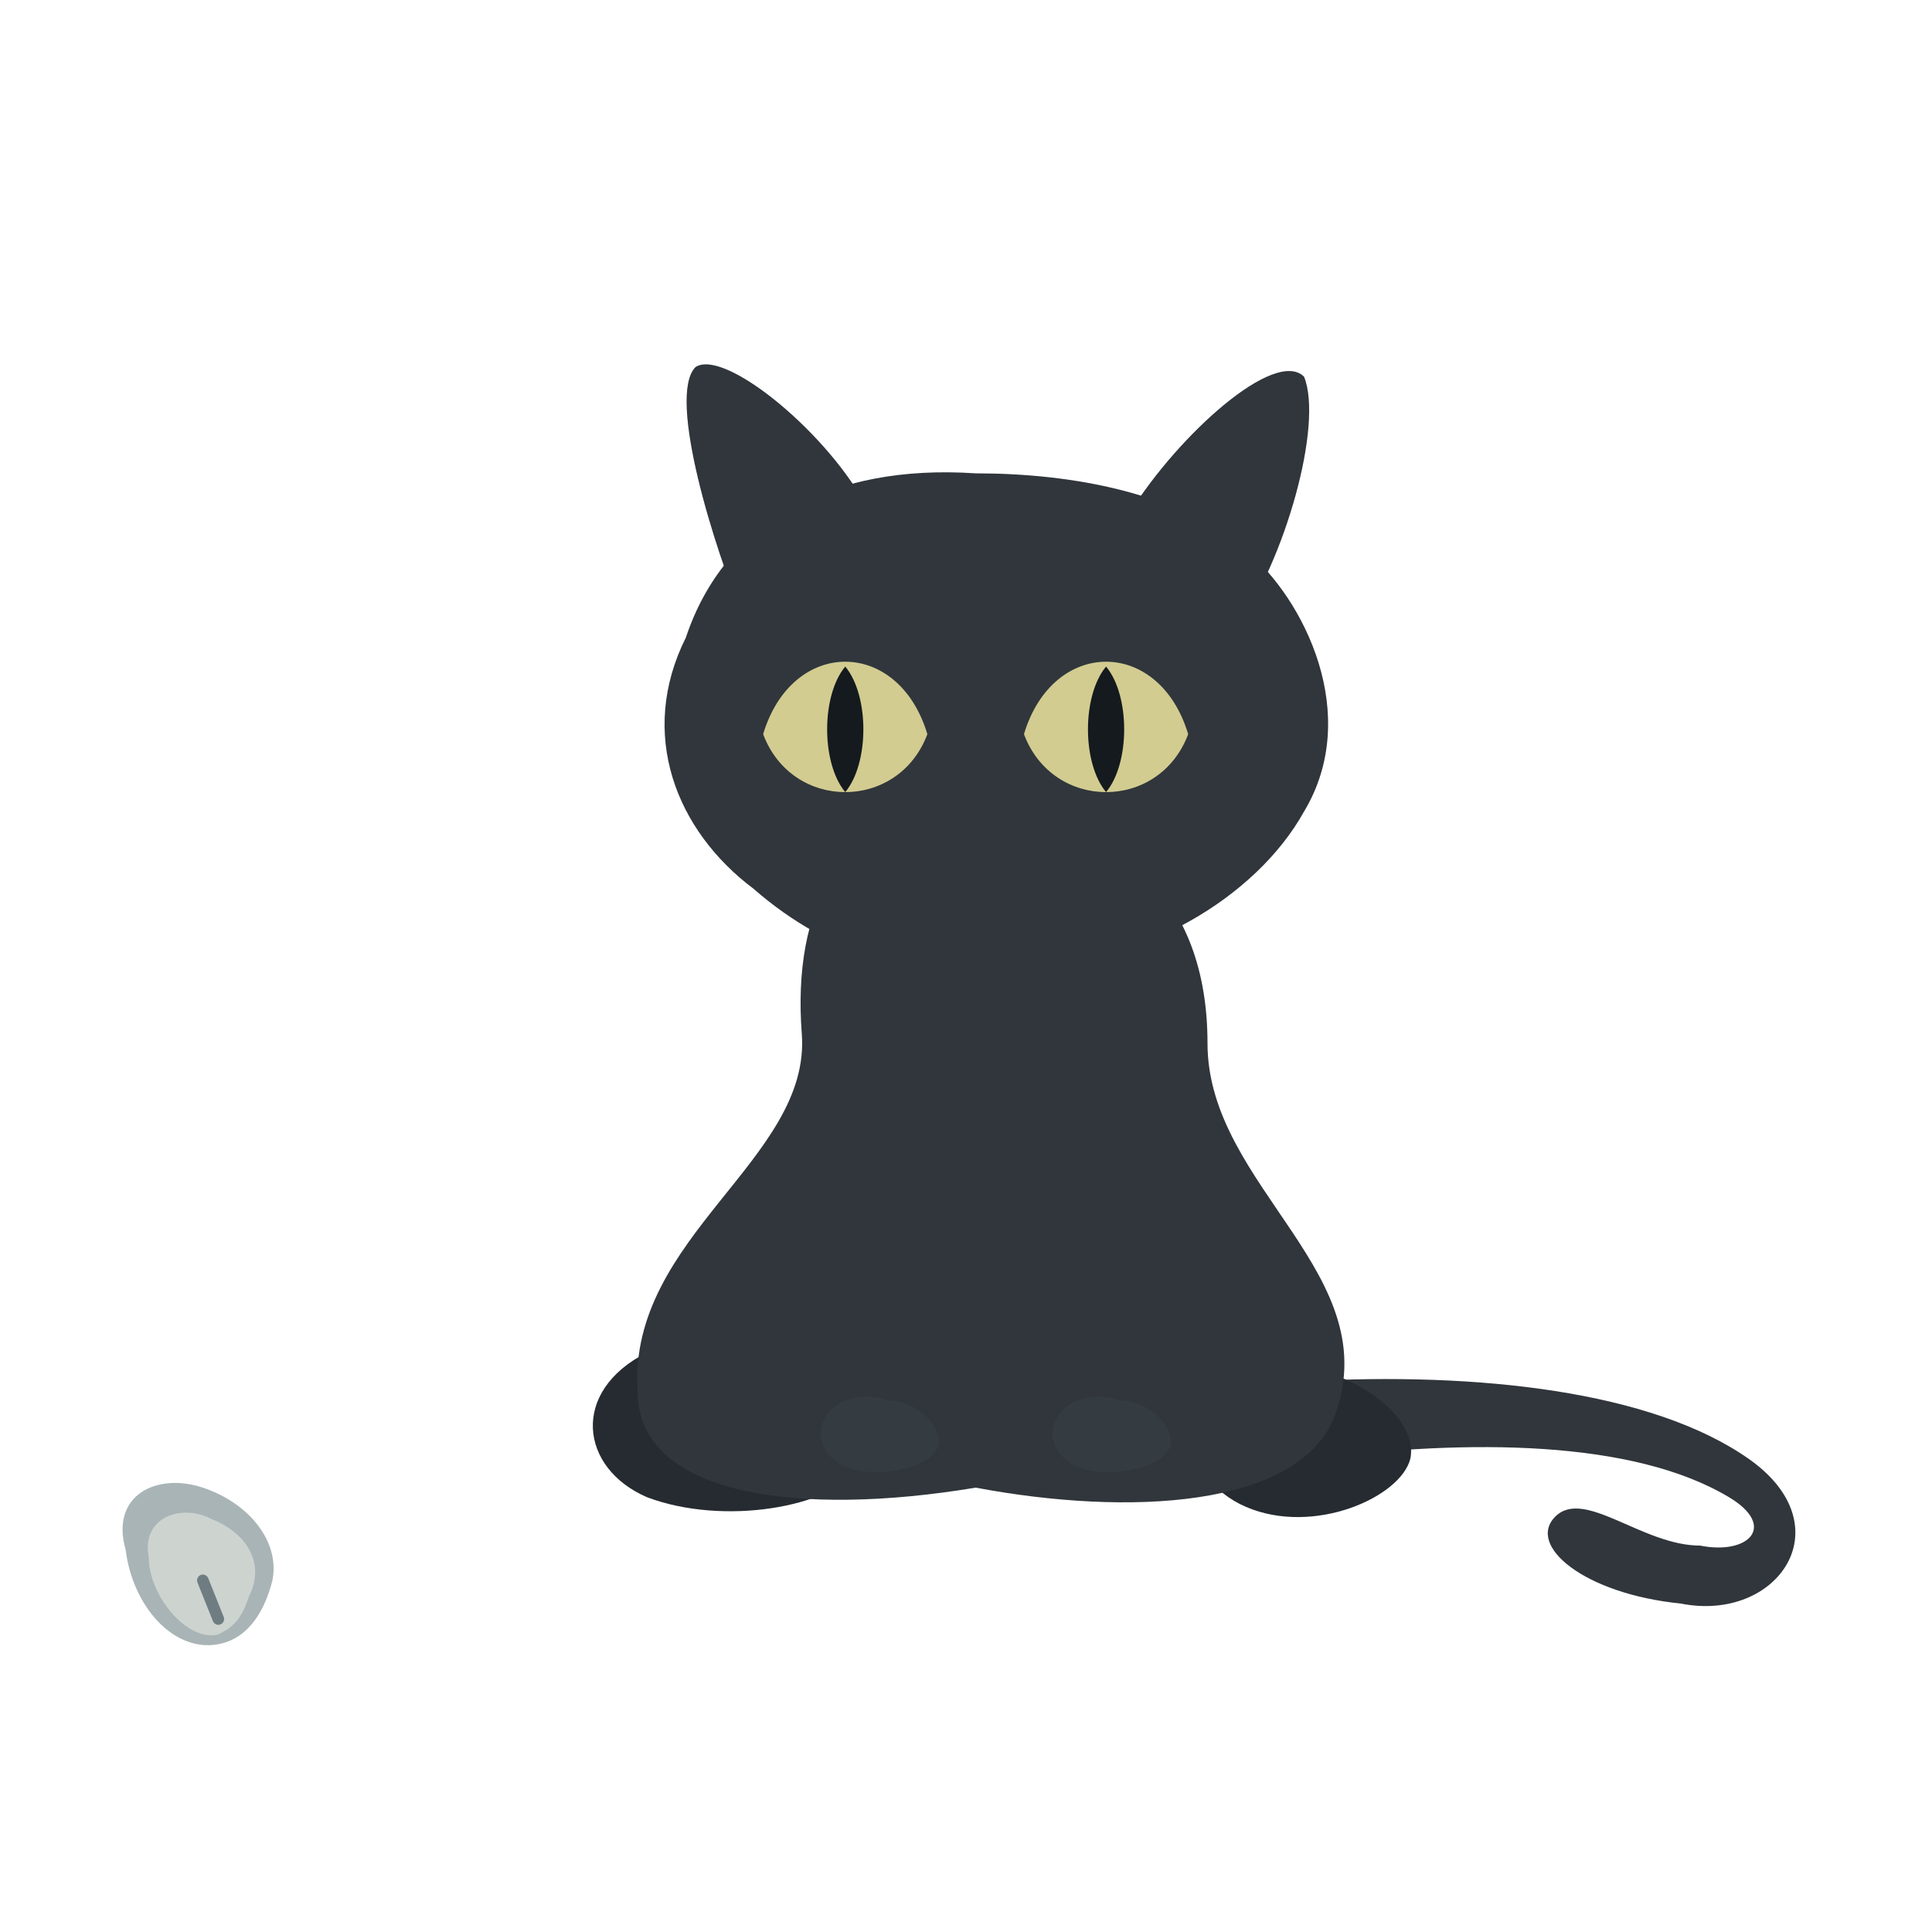
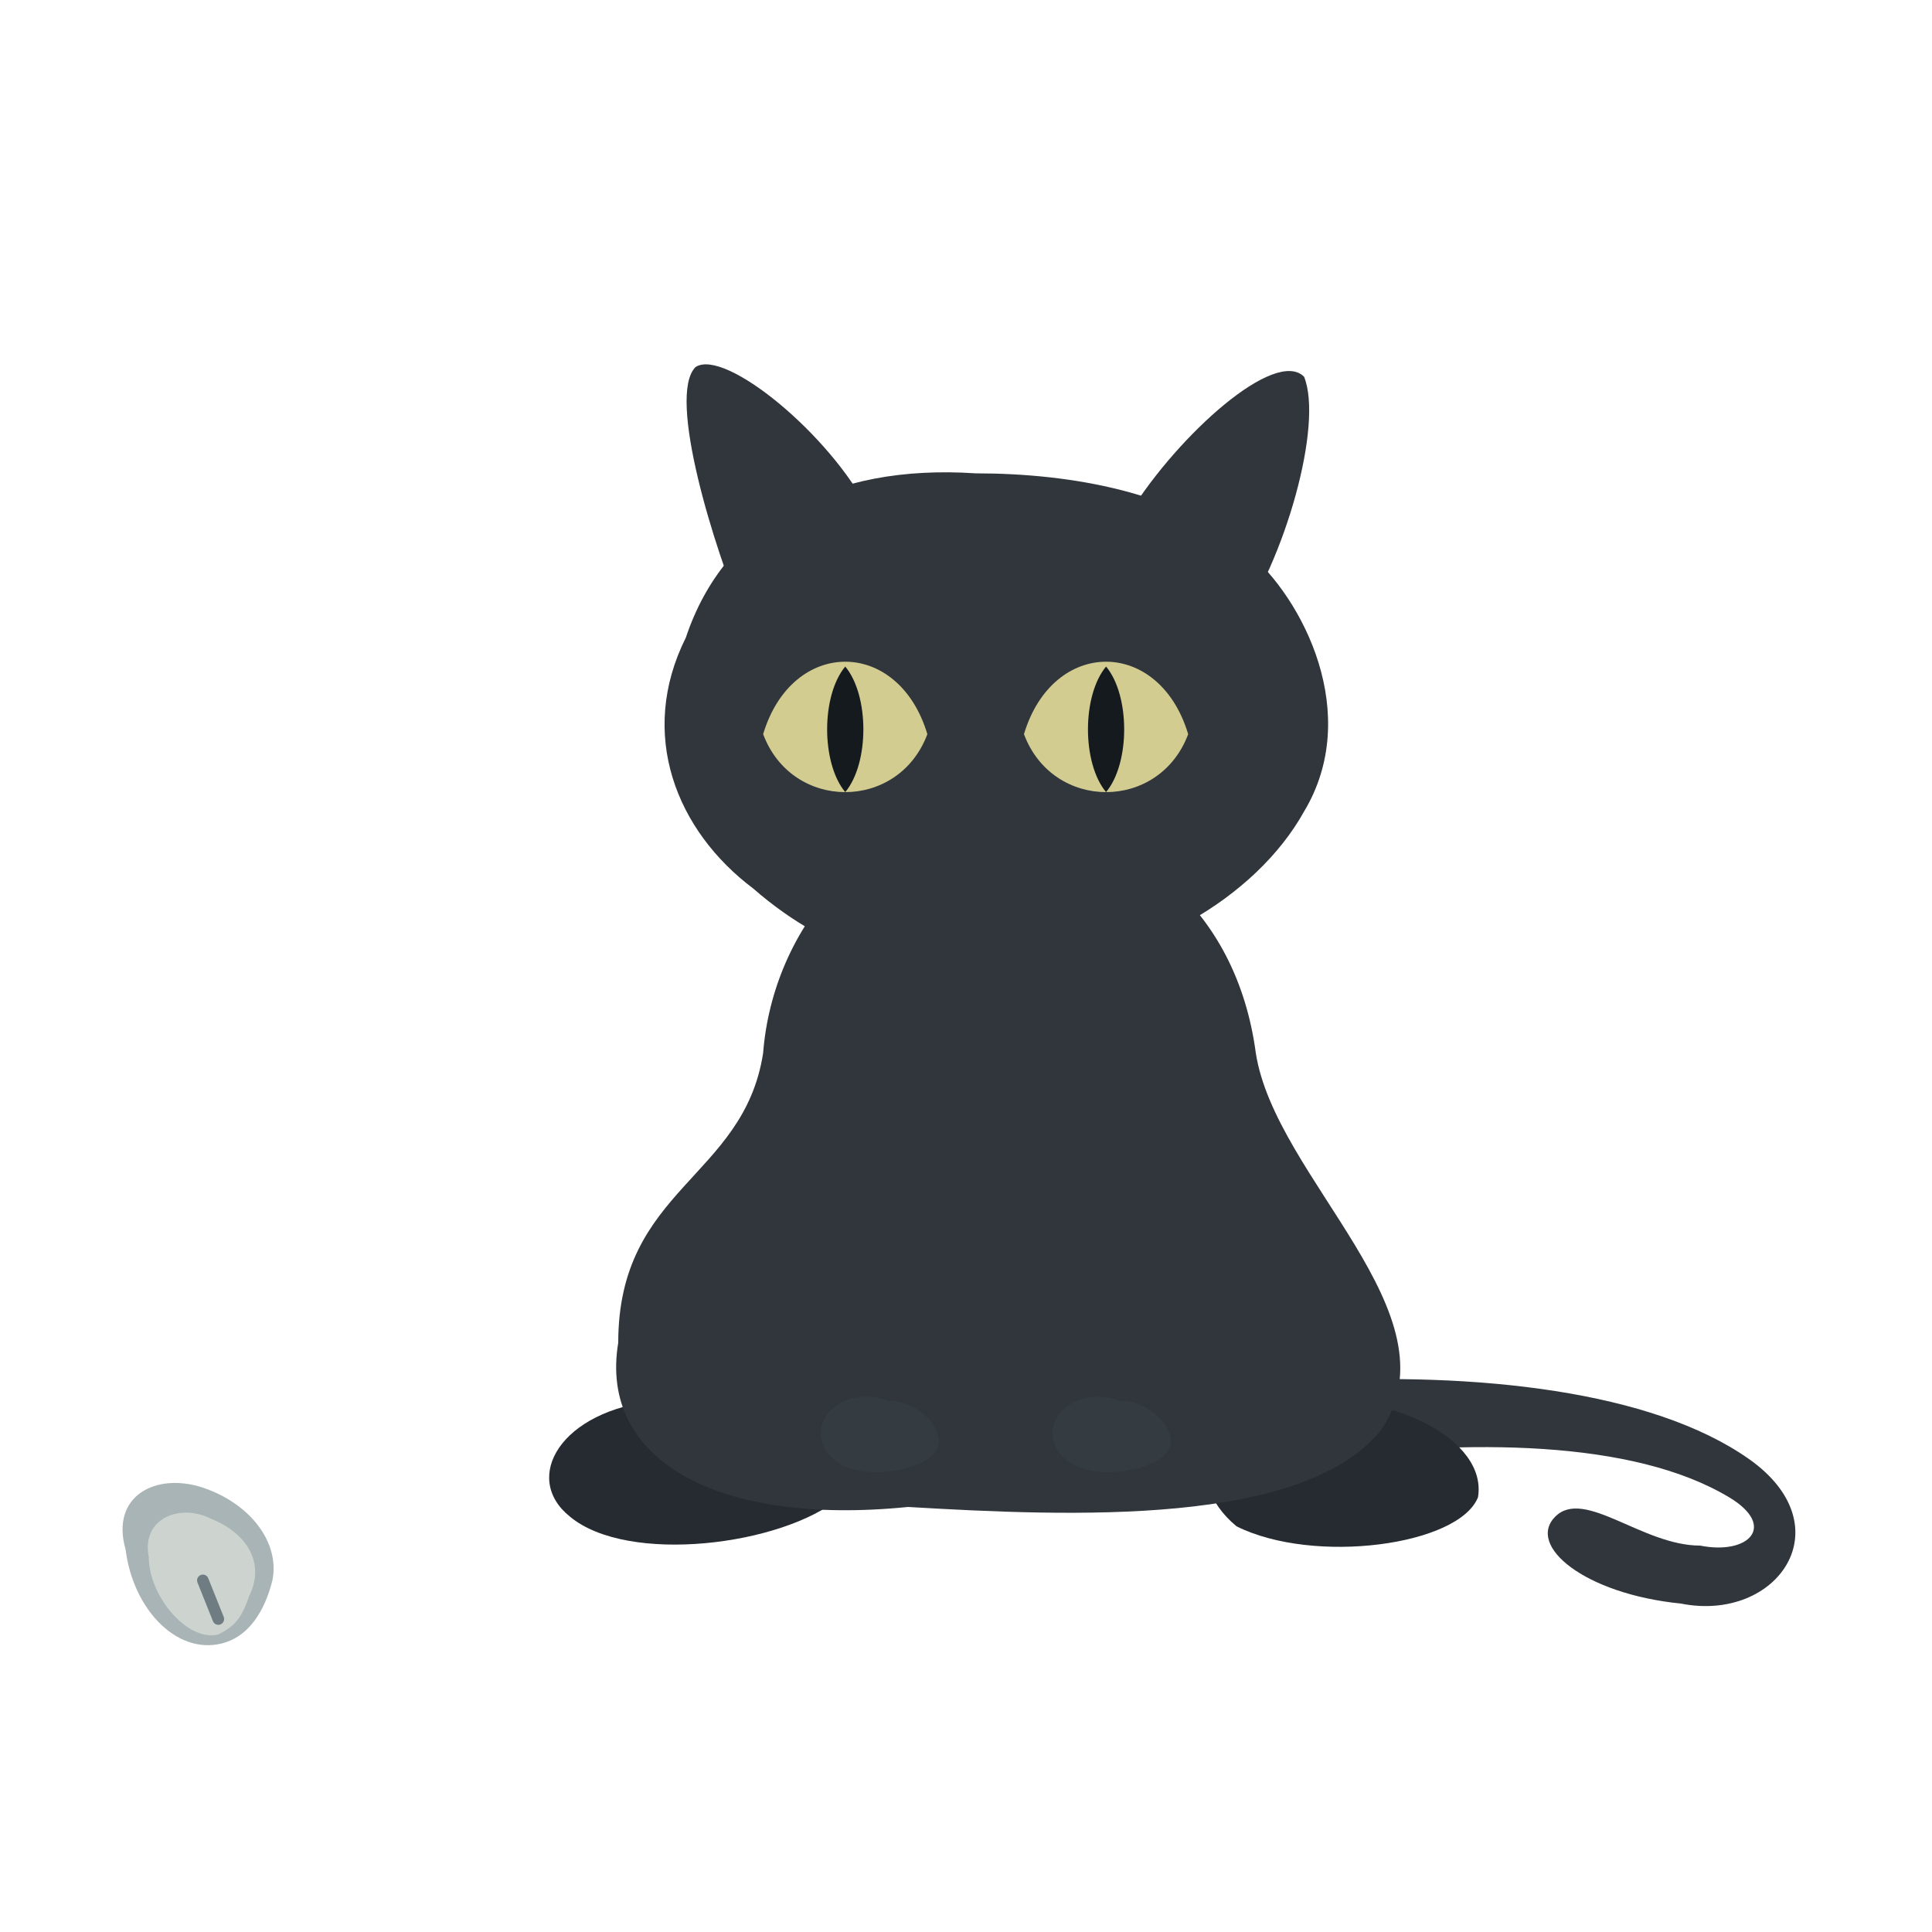
<svg xmlns="http://www.w3.org/2000/svg" width="200" height="200" viewBox="0 0 200 200" fill="none">
  <defs>
    <path id="body-sleep" d="M80 111 C66 105 52 111 46 123 C40 133 40 146 49 151 C62 158 79 158 94 156 C111 158 133 156 141 148 C149 139 140 123 128 116 C114 106 95 108 80 111 Z" />
    <path id="head-sleep" d="M109 112 C96 111 86 117 85 127 C83 136 88 143 97 146 C102 149 108 150 115 148 C123 148 132 143 136 136 C140 132 139 126 134 122 C128 115 119 112 109 112 Z" />
    <path id="tail-sleep" d="M137 145 C151 143 164 145 173 151 C184 157 179 168 169 165 C161 163 157 159 160 157 C163 154 168 160 173 159 C179 159 178 155 173 153 C162 149 151 150 137 152 C132 152 132 147 137 145 Z" />
    <g id="paw">
      <path d="M-5 -2 C-7 0 -6 3 -3 4 C0 5 5 4 6 2 C7 0 4 -3 1 -3 C-2 -4 -4 -3 -5 -2 Z" fill="#353c41" />
    </g>
  </defs>
  <path id="tail" d="M135 143 C153 142 171 144 181 151 C191 158 184 168 174 166 C164 165 158 160 161 157 C164 154 170 160 176 160 C181 161 184 158 179 155 C169 149 152 149 136 151 C131 150 130 145 135 143 Z" fill="#30363b" />
  <g id="hind-feet" fill="#252b30">
-     <path d="M67 140 C59 144 60 152 67 155 C75 158 86 156 89 152 C91 146 79 139 67 140 Z" />
-     <path d="M128 141 C121 144 122 153 129 156 C136 159 145 155 146 151 C147 146 138 140 128 141 Z" />
+     <path d="M68 145 C58 146 54 153 59 157 C65 162 81 160 87 155 C90 150 79 144 68 145 Z" />
+     <path d="M134 145 C125 146 122 153 128 158 C136 162 151 160 153 155 C154 149 144 144 134 145 Z" />
  </g>
-   <path id="body" d="M99 84 C87 84 82 94 83 107 C84 120 65 128 66 144 C66 155 83 157 101 154 C117 157 134 156 138 147 C144 132 125 123 125 108 C125 93 116 84 99 84 Z" fill="#30363b" />
+   <path id="body" d="M103 85 C90 84 80 96 79 109 C77 122 64 123 64 139 C62 151 74 158 94 156 C111 157 135 158 143 148 C151 136 132 122 130 109 C128 94 117 85 103 85 Z" fill="#30363b" />
  <g id="ear-left">
    <path d="M77 64 C74 57 69 41 72 38 C75 36 86 45 90 53 C89 58 83 62 77 64 Z" fill="#30363b" />
  </g>
  <g id="ear-right">
    <path d="M117 53 C122 45 132 36 135 39 C137 44 133 58 128 65 C123 61 120 57 117 53 Z" fill="#30363b" />
  </g>
  <path id="head-shape" d="M101 49 C86 48 75 54 71 66 C66 76 70 86 78 92 C86 99 96 102 106 100 C118 100 130 93 135 84 C141 74 135 62 129 57 C122 51 111 49 101 49 Z" fill="#30363b" />
  <g id="eyes" fill="#d2cc91">
    <path d="M79 76 C82 66 93 66 96 76 C93 84 82 84 79 76 Z" />
    <path d="M106 76 C109 66 120 66 123 76 C120 84 109 84 106 76 Z" />
  </g>
  <g id="pupils" fill="#151a1e">
    <path d="M87.5 69 C85 72 85 79 87.5 82 C90 79 90 72 87.5 69 Z M114.5 69 C112 72 112 79 114.5 82 C117 79 117 72 114.5 69 Z" />
  </g>
  <g id="front-legs" fill="#30363b">
    <path d="M88 116 C82 123 83 138 86 146 C88 152 96 152 97 146 C98 136 102 124 98 118 Z" />
    <path d="M111 116 C106 126 107 140 110 147 C112 152 119 151 120 145 C123 135 125 123 120 117 Z" />
  </g>
  <use href="#paw" x="91" y="148" />
  <use href="#paw" x="115" y="148" />
  <g id="mouse">
    <path d="M23.4 170 C18.6 171.6 13.8 166.8 13 160.4 C11.4 154.8 16.2 152.4 21 154 C25.8 155.6 29 159.6 28.2 163.6 C27.4 166.8 25.8 169.2 23.4 170 Z" fill="#a9b4b6" />
    <path d="M22.6 169.2 C19.4 170 15.4 165.2 15.4 161.2 C14.6 157.2 18.6 155.6 21.8 157.2 C25.8 158.8 27.4 162 25.8 165.2 C25 167.6 24.2 168.4 22.6 169.2 Z" fill="#cdd3cf" />
    <path d="M22.6 167.6 L21 163.6" stroke="#6f7d83" stroke-width="1.2" stroke-linecap="round" />
  </g>
</svg>
